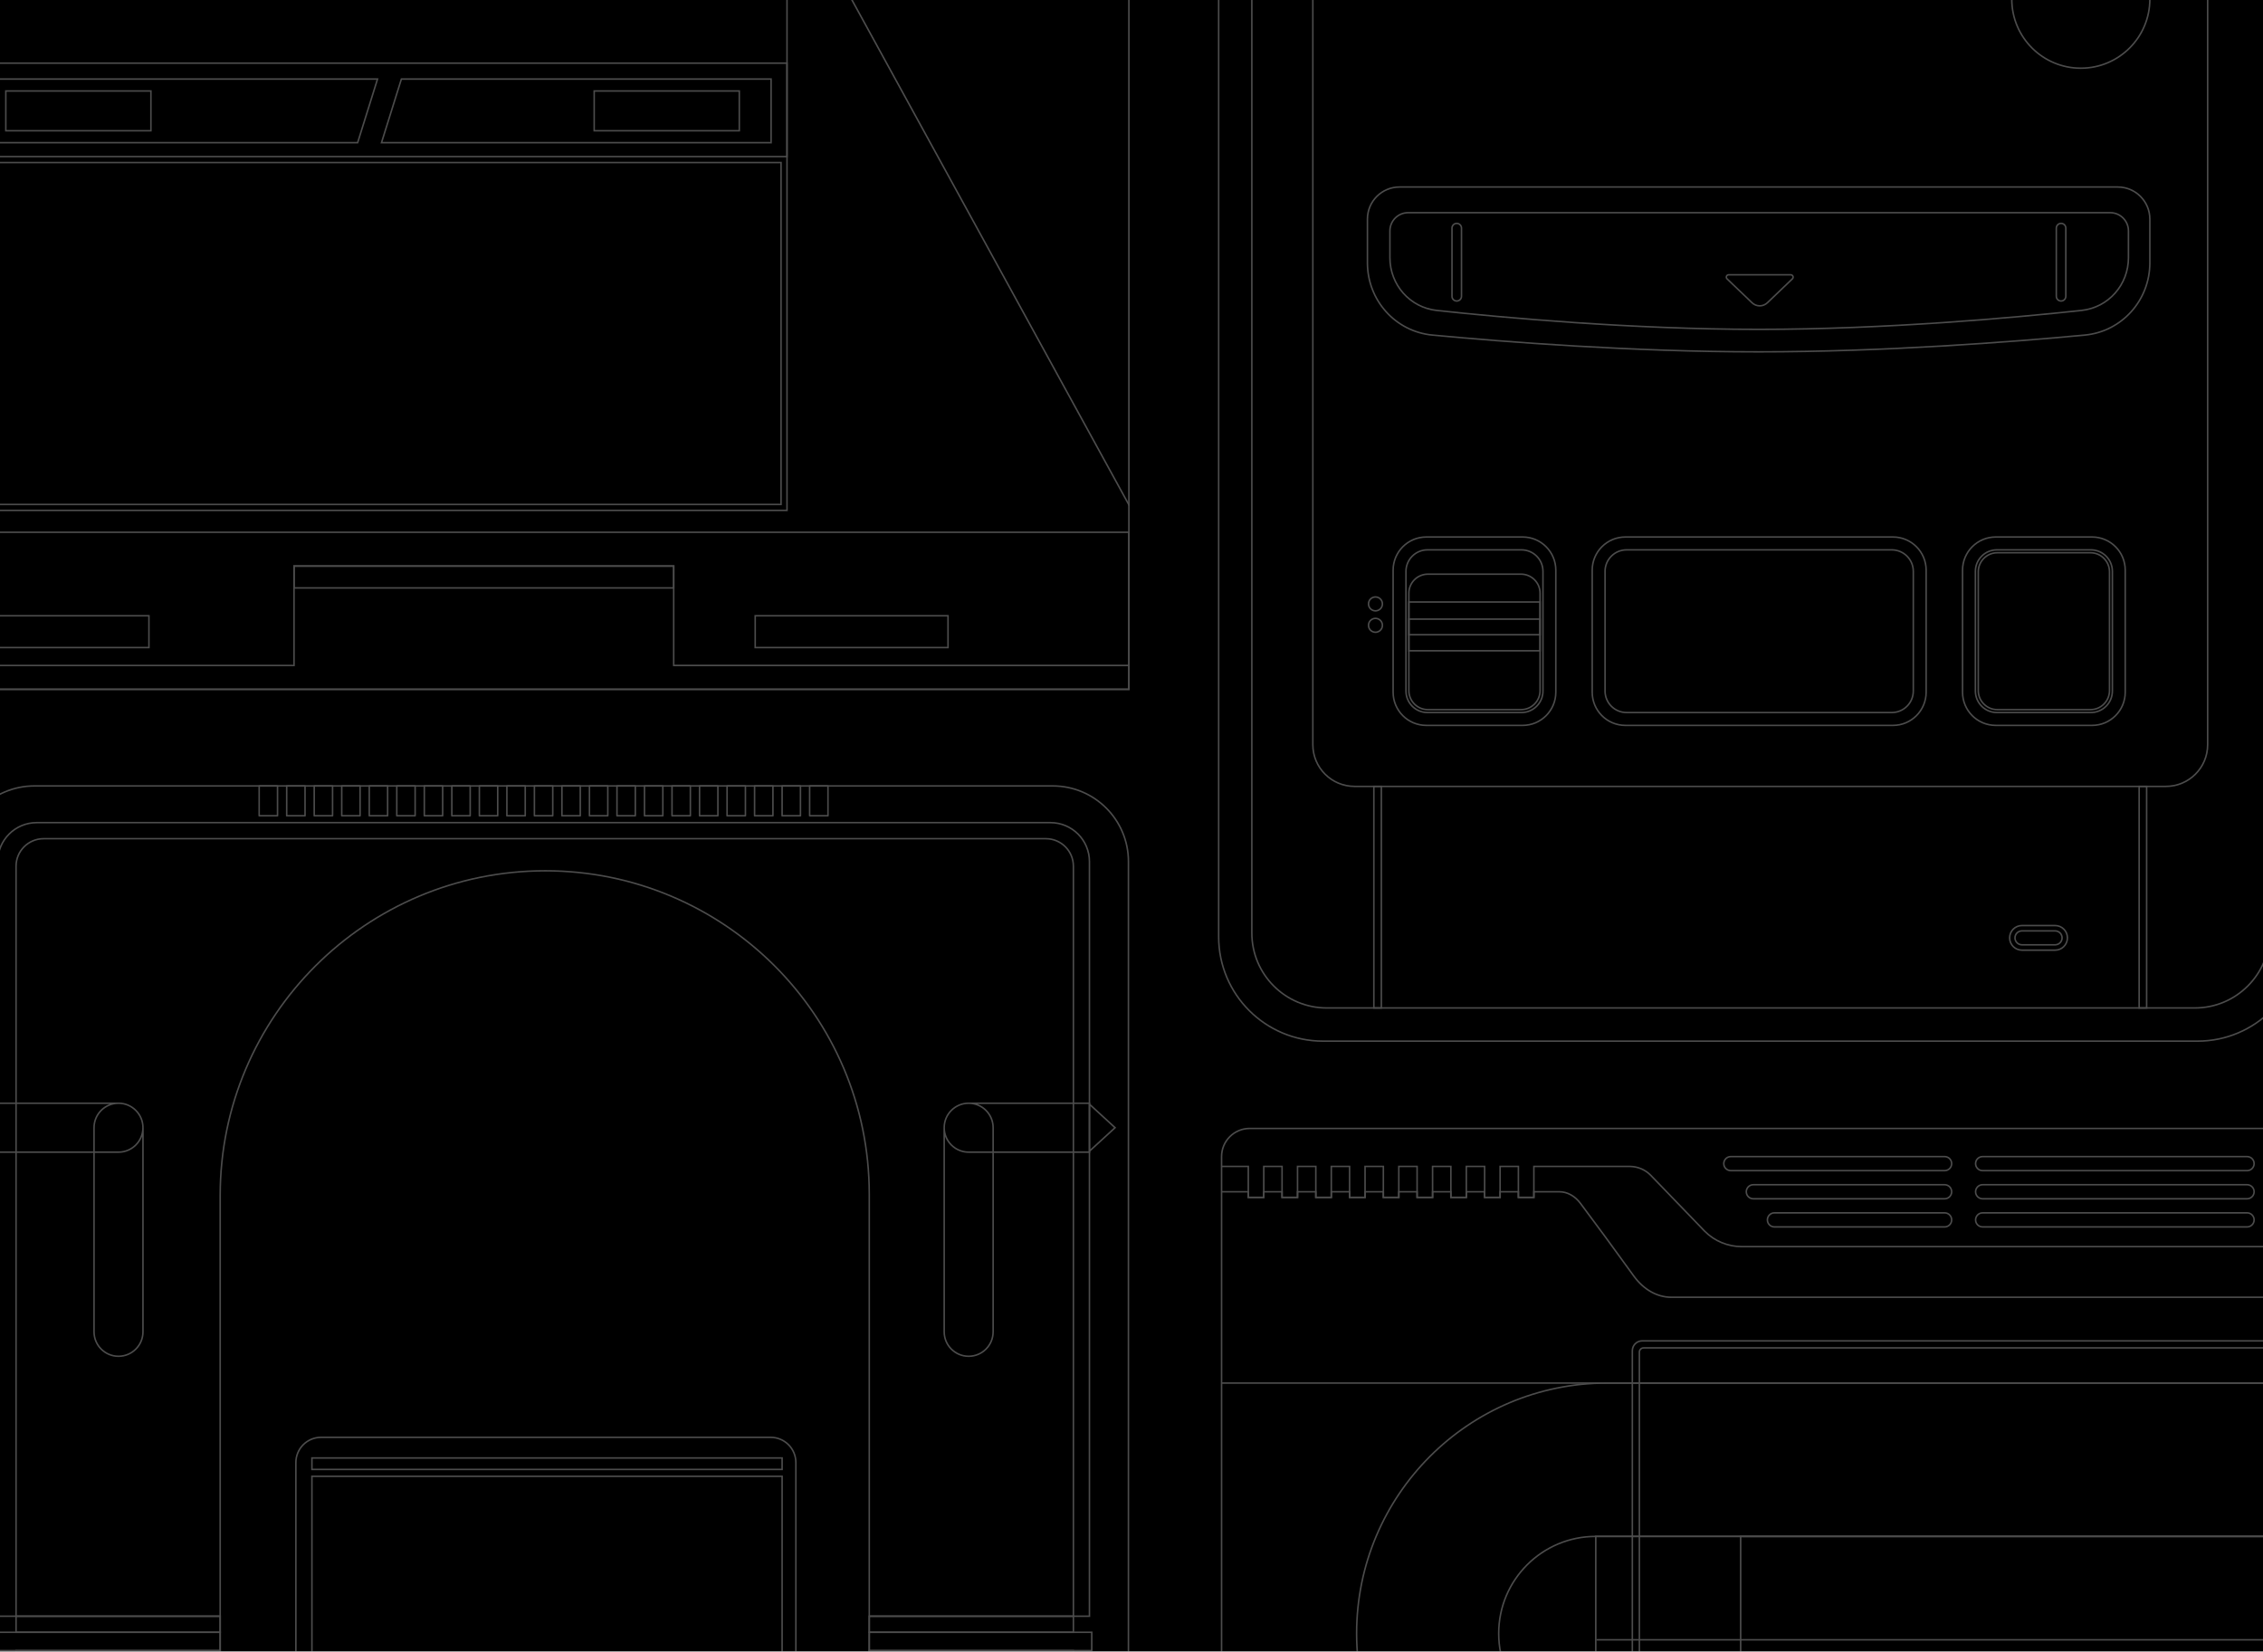
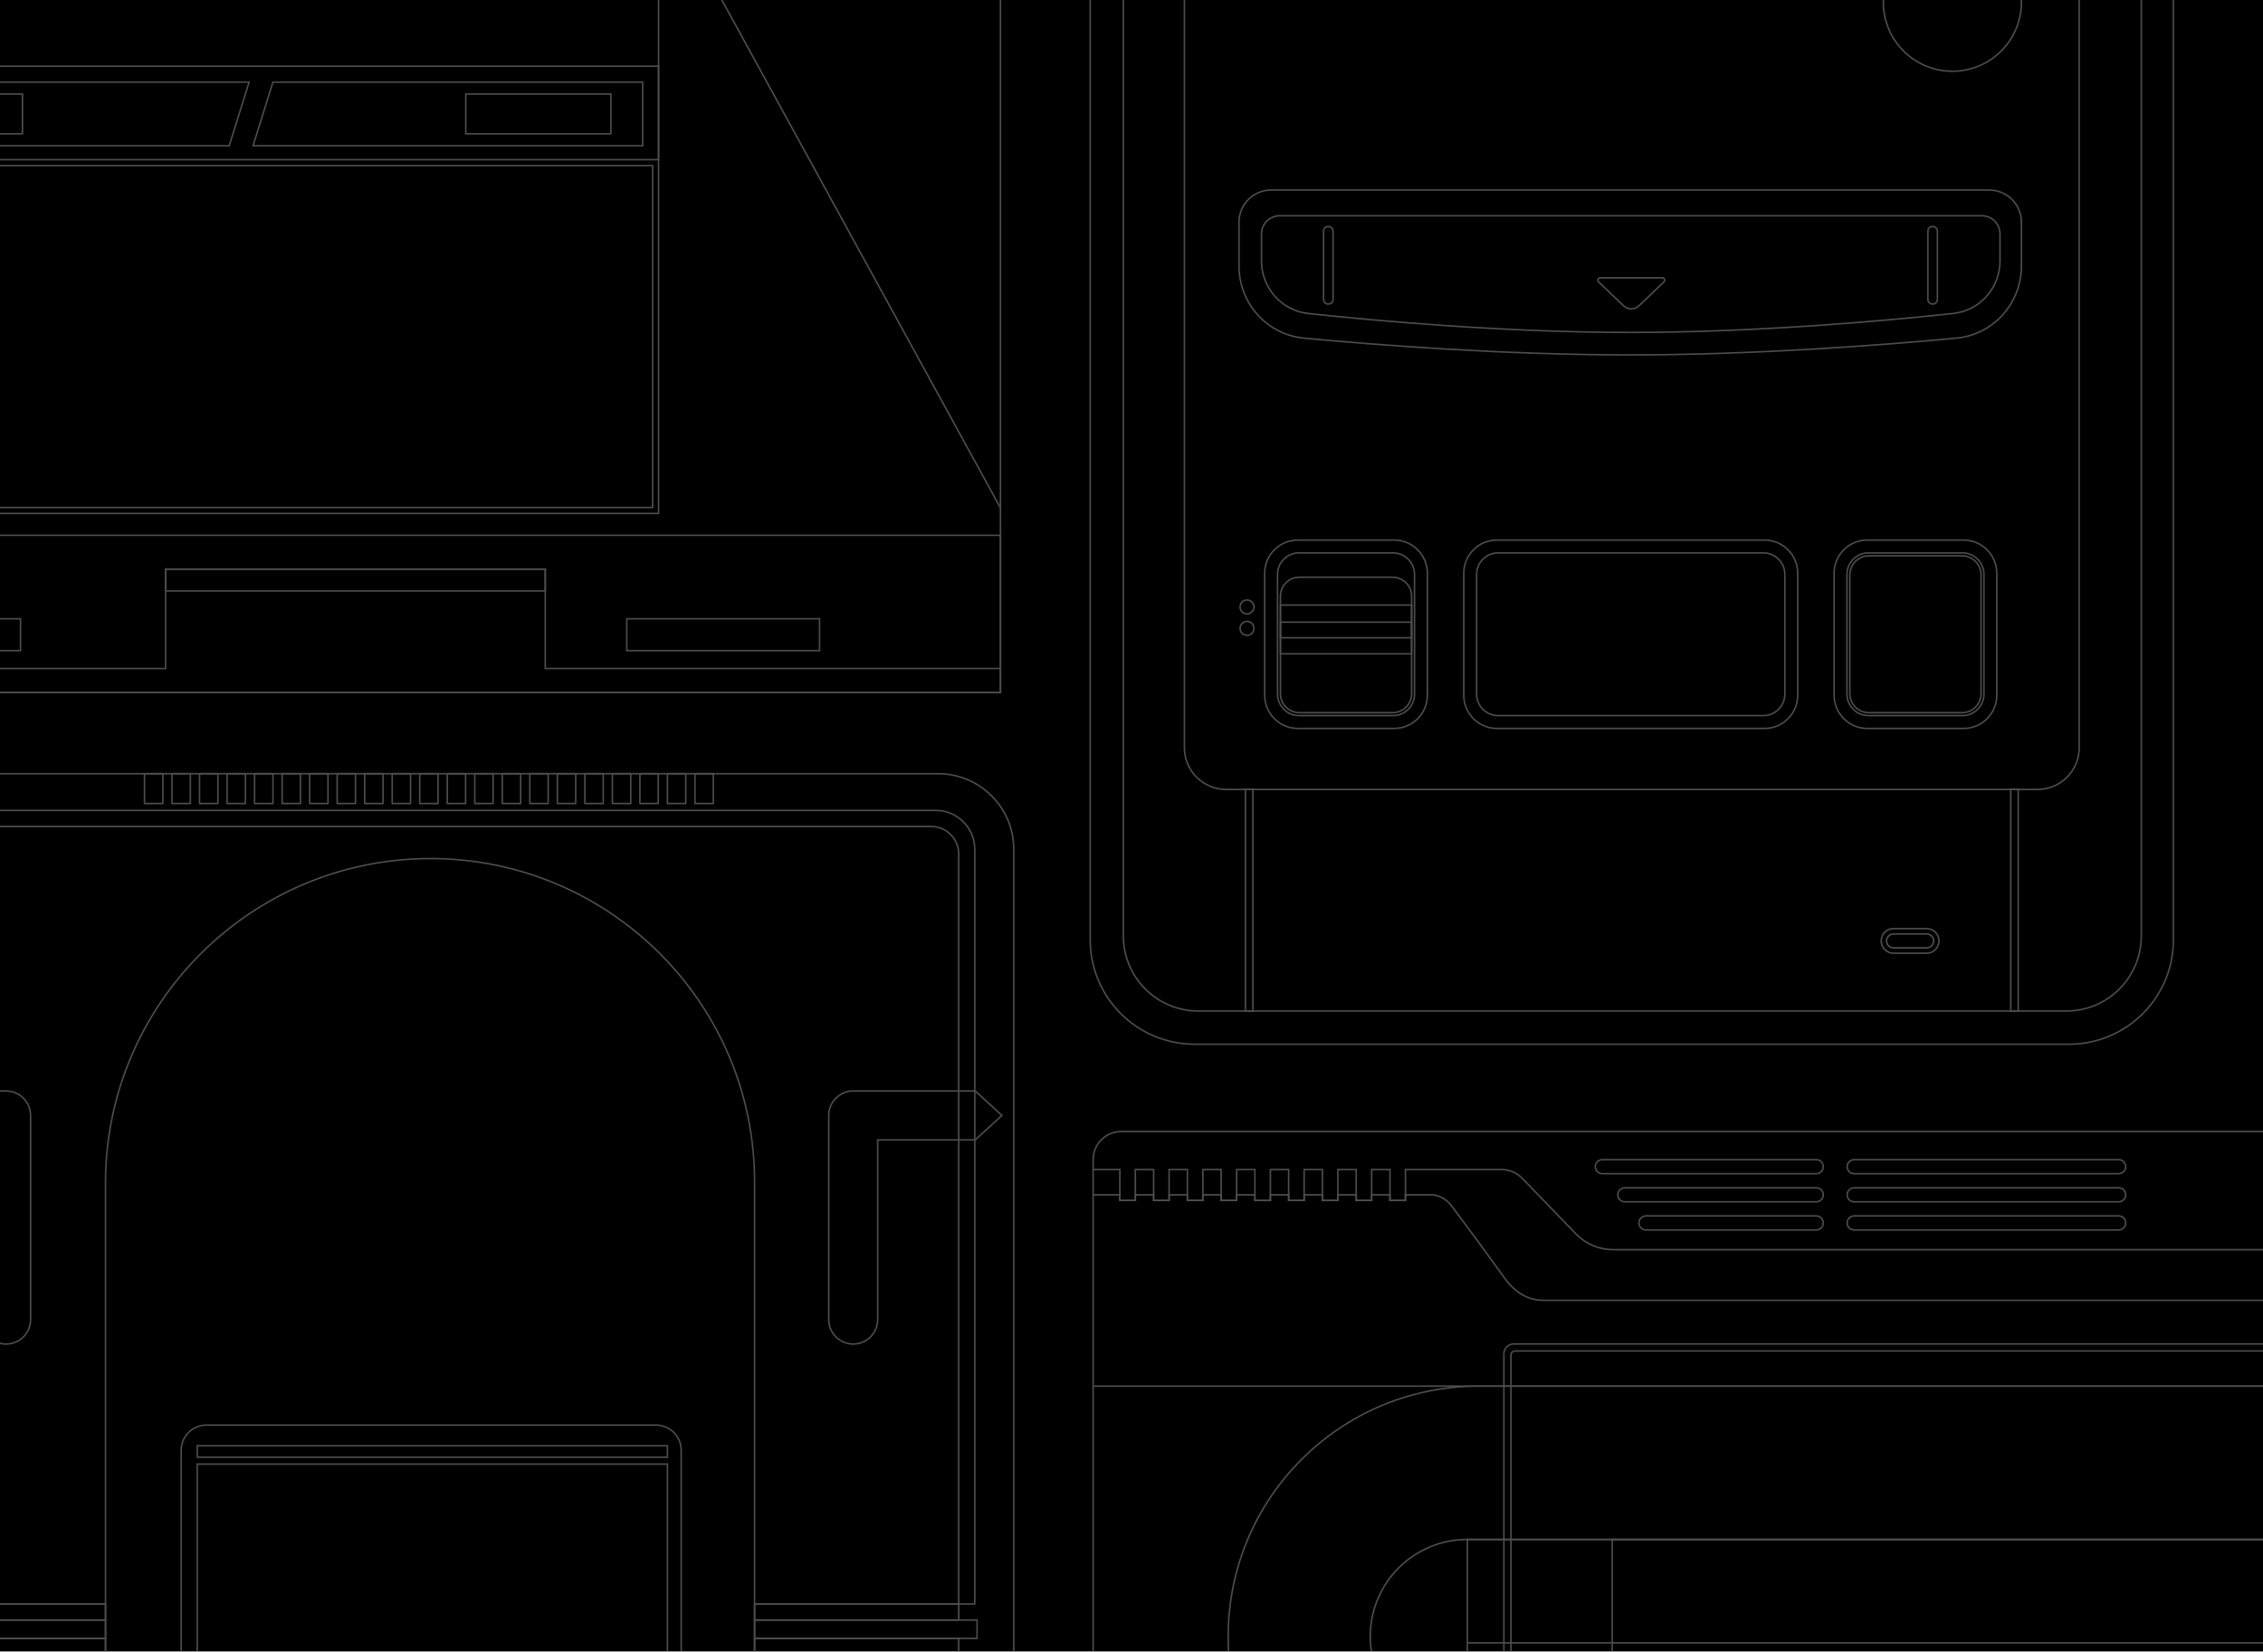
<svg xmlns="http://www.w3.org/2000/svg" width="1480" height="1080" viewBox="0 0 1480 1080" fill="none">
  <g clip-path="url(#clip0)">
    <rect width="1480" height="1080" fill="black" />
-     <g opacity="0.3">
-       <path fill-rule="evenodd" clip-rule="evenodd" d="M903.4 -166.8H914.6V-185H925.673V-166.8H936.173V-185H947.245V-166.8H957.745V-185H968.818V-166.8H980.018V-185H991.091V-166.8H1002.29V-185H1013.36V-166.8H1024.56V-185H1035.64V-166.8H1046.84V-185H1057.91V-166.8H1069.11V-185H1080.18V-166.8H1090.68V-185H1101.75V-166.8H1112.95V-185H1124.03V-166.8H1134.53V-185H1145.6V-166.8H1156.8V-185H1167.87V-166.8H1178.37V-185H1189.45V-166.8H1200.65V-185H1211.72V-166.8H1222.22V-185H1233.29V-166.8H1244.49V-185H1255.56V-166.8H1266.76V-185H1277.84V-166.8H1289.04V-185H1300.11V-166.8H1311.31V-185H1322.38V-166.8H1333.58V-185H1344.65V-166.8H1355.15V-185H1366.23V-166.8H1376.73V-185H1387.8V-166.8H1399V-185H1458.15C1484.25 -185 1505.4 -163.845 1505.4 -137.75V612.65C1505.4 650.343 1474.84 680.9 1437.15 680.9H865.25C827.557 680.9 797 650.343 797 612.65V-137.75C797 -163.845 818.155 -185 844.25 -185H903.4V-166.8Z" stroke="white" />
-       <path d="M818.7 -134.6C818.7 -150.064 831.236 -162.6 846.7 -162.6H1456.4C1471.86 -162.6 1484.4 -150.064 1484.4 -134.6V610.2C1484.4 637.262 1462.46 659.2 1435.4 659.2H867.7C840.638 659.2 818.7 637.262 818.7 610.2V-134.6Z" stroke="white" />
-       <rect x="858.6" y="-81.4" width="585.2" height="595.7" rx="27.3" stroke="white" />
-       <path fill-rule="evenodd" clip-rule="evenodd" d="M1360.85 44.6C1385.79 44.6 1406 24.386 1406 -0.55C1406 -25.486 1385.79 -45.7 1360.85 -45.7C1335.91 -45.7 1315.7 -25.486 1315.7 -0.55C1315.7 24.386 1335.91 44.6 1360.85 44.6Z" stroke="white" />
-       <path fill-rule="evenodd" clip-rule="evenodd" d="M909 151.014C909 144.434 914.334 139.1 920.914 139.1H1380.09C1386.67 139.1 1392 144.434 1392 151.014V168.548C1392 186.223 1378.93 201.118 1361.36 203.015C1317.78 207.722 1233.88 215.4 1150.29 215.4C1066.76 215.4 983.106 207.731 939.628 203.024C922.061 201.122 909 186.231 909 168.562V151.014Z" stroke="white" />
-       <path fill-rule="evenodd" clip-rule="evenodd" d="M894.3 143.3C894.3 131.702 903.702 122.3 915.3 122.3H1385C1396.6 122.3 1406 131.702 1406 143.3V171.867C1406 196.317 1387.77 216.851 1363.43 219.144C1315.2 223.688 1232.54 230.1 1150.09 230.1C1067.67 230.1 985.066 223.691 936.863 219.147C912.523 216.852 894.3 196.32 894.3 171.871V143.3Z" stroke="white" />
-       <path fill-rule="evenodd" clip-rule="evenodd" d="M1145.84 198.005C1148.64 200.687 1153.06 200.687 1155.86 198.005L1172.2 182.377C1173.21 181.409 1172.53 179.7 1171.13 179.7H1130.57C1129.17 179.7 1128.49 181.409 1129.5 182.377L1145.84 198.005Z" stroke="white" />
-       <rect x="949.6" y="146.1" width="6.216" height="50.764" rx="3.108" stroke="white" />
-       <rect x="1344.83" y="146.1" width="6.216" height="50.764" rx="3.108" stroke="white" />
-       <rect x="911.1" y="351.2" width="106.4" height="123.2" rx="21.7" stroke="white" />
-       <rect x="919.5" y="359.6" width="89.6" height="106.4" rx="14.074" stroke="white" />
-       <rect x="921.4" y="375.5" width="85.8" height="88.6" rx="12.451" stroke="white" />
-       <rect x="921.4" y="404.9" width="85.8" height="10.2" stroke="white" />
-       <rect x="921.4" y="393.7" width="85.8" height="31.9" stroke="white" />
-       <rect x="1041.3" y="351.2" width="218.4" height="123.2" rx="21.7" stroke="white" />
-       <rect x="1049.7" y="359.6" width="201.6" height="106.4" rx="14.074" stroke="white" />
-       <rect x="1283.5" y="351.2" width="106.4" height="123.2" rx="21.7" stroke="white" />
-       <rect x="1291.9" y="359.6" width="89.6" height="106.4" rx="14.074" stroke="white" />
-       <rect x="1293.8" y="361.5" width="85.8" height="102.6" rx="12.451" stroke="white" />
-       <path fill-rule="evenodd" clip-rule="evenodd" d="M899.55 413.5C902.063 413.5 904.1 411.463 904.1 408.95C904.1 406.437 902.063 404.4 899.55 404.4C897.037 404.4 895 406.437 895 408.95C895 411.463 897.037 413.5 899.55 413.5Z" stroke="white" />
-       <path fill-rule="evenodd" clip-rule="evenodd" d="M899.55 399.5C902.063 399.5 904.1 397.463 904.1 394.95C904.1 392.437 902.063 390.4 899.55 390.4C897.037 390.4 895 392.437 895 394.95C895 397.463 897.037 399.5 899.55 399.5Z" stroke="white" />
-       <rect x="898.5" y="514.3" width="4.9" height="144.9" stroke="white" />
-       <rect x="1399" y="514.3" width="4.9" height="144.9" stroke="white" />
-       <rect x="1317.8" y="608.8" width="30.8" height="9.1" rx="4.55" stroke="white" />
-       <rect x="1314.3" y="605.3" width="37.8" height="16.1" rx="8.05" stroke="white" />
-       <path d="M-27 563.5C-27 536.162 -4.838 514 22.5 514H688.5C715.838 514 738 536.162 738 563.5V1268.5H-27V563.5Z" stroke="white" />
-       <path d="M144 1057H-1.5V563.5C-1.5 549.417 9.917 538 24 538H687C701.083 538 712.5 549.417 712.5 563.5V1057H568.5" stroke="white" />
-       <path d="M144 781.75C144 664.528 239.403 569.5 356.626 569.5V569.5C473.434 569.5 568.5 664.192 568.5 781V1268.5H144V781.75Z" stroke="white" />
-       <rect x="529.5" y="533.5" width="19.5" height="12" transform="rotate(-90 529.5 533.5)" stroke="white" stroke-linecap="round" stroke-linejoin="round" />
-       <rect x="169.5" y="533.5" width="19.5" height="12" transform="rotate(-90 169.5 533.5)" stroke="white" stroke-linecap="round" stroke-linejoin="round" />
-       <rect x="187.5" y="533.5" width="19.5" height="12" transform="rotate(-90 187.5 533.5)" stroke="white" stroke-linecap="round" stroke-linejoin="round" />
-       <rect x="205.5" y="533.5" width="19.5" height="12" transform="rotate(-90 205.5 533.5)" stroke="white" stroke-linecap="round" stroke-linejoin="round" />
-       <rect x="223.5" y="533.5" width="19.5" height="12" transform="rotate(-90 223.5 533.5)" stroke="white" stroke-linecap="round" stroke-linejoin="round" />
-       <rect x="241.5" y="533.5" width="19.5" height="12" transform="rotate(-90 241.5 533.5)" stroke="white" stroke-linecap="round" stroke-linejoin="round" />
-       <rect x="259.5" y="533.5" width="19.5" height="12" transform="rotate(-90 259.5 533.5)" stroke="white" stroke-linecap="round" stroke-linejoin="round" />
-       <rect x="277.5" y="533.5" width="19.5" height="12" transform="rotate(-90 277.5 533.5)" stroke="white" stroke-linecap="round" stroke-linejoin="round" />
-       <rect x="295.5" y="533.5" width="19.5" height="12" transform="rotate(-90 295.5 533.5)" stroke="white" stroke-linecap="round" stroke-linejoin="round" />
-       <rect x="313.5" y="533.5" width="19.5" height="12" transform="rotate(-90 313.5 533.5)" stroke="white" stroke-linecap="round" stroke-linejoin="round" />
-       <rect x="331.5" y="533.5" width="19.5" height="12" transform="rotate(-90 331.5 533.5)" stroke="white" stroke-linecap="round" stroke-linejoin="round" />
-       <rect x="349.5" y="533.5" width="19.5" height="12" transform="rotate(-90 349.5 533.5)" stroke="white" stroke-linecap="round" stroke-linejoin="round" />
-       <rect x="367.5" y="533.5" width="19.5" height="12" transform="rotate(-90 367.5 533.5)" stroke="white" stroke-linecap="round" stroke-linejoin="round" />
-       <rect x="385.5" y="533.5" width="19.5" height="12" transform="rotate(-90 385.5 533.5)" stroke="white" stroke-linecap="round" stroke-linejoin="round" />
-       <rect x="403.5" y="533.5" width="19.5" height="12" transform="rotate(-90 403.5 533.5)" stroke="white" stroke-linecap="round" stroke-linejoin="round" />
-       <rect x="421.5" y="533.5" width="19.5" height="12" transform="rotate(-90 421.5 533.5)" stroke="white" stroke-linecap="round" stroke-linejoin="round" />
-       <rect x="439.5" y="533.5" width="19.5" height="12" transform="rotate(-90 439.5 533.5)" stroke="white" stroke-linecap="round" stroke-linejoin="round" />
-       <rect x="457.5" y="533.5" width="19.5" height="12" transform="rotate(-90 457.5 533.5)" stroke="white" stroke-linecap="round" stroke-linejoin="round" />
-       <rect x="475.5" y="533.5" width="19.5" height="12" transform="rotate(-90 475.5 533.5)" stroke="white" stroke-linecap="round" stroke-linejoin="round" />
-       <rect x="493.5" y="533.5" width="19.5" height="12" transform="rotate(-90 493.5 533.5)" stroke="white" stroke-linecap="round" stroke-linejoin="round" />
-       <rect x="511.5" y="533.5" width="19.5" height="12" transform="rotate(-90 511.5 533.5)" stroke="white" stroke-linecap="round" stroke-linejoin="round" />
-       <path d="M193.5 956.5C193.5 947.387 200.887 940 210 940H504C513.113 940 520.5 947.387 520.5 956.5V1268.5H193.5V956.5Z" stroke="white" />
-       <rect x="204" y="953.5" width="307.5" height="7.5" stroke="white" />
-       <rect x="204" y="965.5" width="307.5" height="187.5" stroke="white" />
-       <rect x="-1.5" y="1067.5" width="145.5" height="12" stroke="white" />
-       <rect x="10.5" y="1079.5" width="133.5" height="10.5" stroke="white" />
-       <rect x="10.5" y="1057" width="133.5" height="10.5" stroke="white" />
-       <rect x="568.5" y="1067.5" width="145.5" height="12" stroke="white" />
-       <rect x="568.5" y="1079.5" width="133.5" height="10.5" stroke="white" />
-       <rect x="568.5" y="1057" width="133.5" height="10.5" stroke="white" />
-       <path d="M10.5 1057V566.5C10.5 556.559 18.559 548.5 28.5 548.5H684C693.941 548.5 702 556.559 702 566.5V1057" stroke="white" />
-       <mask id="path-60-inside-1" fill="white">
-         <path fill-rule="evenodd" clip-rule="evenodd" d="M-18.26 738.178L-19 737.5L-18.26 736.822L-2 721.917V721H-1H77.5C86.613 721 94 728.387 94 737.5V871C94 880.113 86.613 887.5 77.5 887.5C68.387 887.5 61 880.113 61 871V754H-1H-2V753.083L-18.26 738.178ZM-2 751.727V723.273L-17.52 737.5L-2 751.727ZM-1 753H61V737.5C61 730.379 65.51 724.312 71.83 722H-1V722.357V752.643V753ZM62 737.5C62 728.94 68.94 722 77.5 722C86.06 722 93 728.94 93 737.5C93 746.06 86.06 753 77.5 753H62V737.5ZM77.5 754C84.621 754 90.688 749.49 93 743.17V871C93 879.56 86.06 886.5 77.5 886.5C68.94 886.5 62 879.56 62 871V754H77.5Z" />
-       </mask>
-       <path d="M-19 737.5L-19.676 736.763L-20.48 737.5L-19.676 738.237L-19 737.5ZM-18.26 738.178L-17.584 737.441L-17.584 737.441L-18.26 738.178ZM-18.26 736.822L-17.584 737.559L-17.584 737.559L-18.26 736.822ZM-2 721.917L-1.324 722.654L-1 722.357V721.917H-2ZM-2 721V720H-3V721H-2ZM61 754H62V753H61V754ZM-2 754H-3V755H-2V754ZM-2 753.083H-1V752.643L-1.324 752.346L-2 753.083ZM-2 751.727L-2.676 752.464L-1 754V751.727H-2ZM-2 723.273H-1V721L-2.676 722.536L-2 723.273ZM-17.52 737.5L-18.196 736.763L-19 737.5L-18.196 738.237L-17.52 737.5ZM-1 753H-2V754H-1V753ZM61 753V754H62V753H61ZM71.83 722L72.174 722.939L71.83 721V722ZM-1 722V721H-2V722H-1ZM62 753H61V754H62V753ZM93 743.17H94L92.061 742.826L93 743.17ZM62 754V753H61V754H62ZM-19.676 738.237L-18.936 738.915L-17.584 737.441L-18.324 736.763L-19.676 738.237ZM-18.936 736.085L-19.676 736.763L-18.324 738.237L-17.584 737.559L-18.936 736.085ZM-2.676 721.18L-18.936 736.085L-17.584 737.559L-1.324 722.654L-2.676 721.18ZM-1 721.917V721H-3V721.917H-1ZM-2 722H-1V720H-2V722ZM-1 722H77.5V720H-1V722ZM77.5 722C86.06 722 93 728.94 93 737.5H95C95 727.835 87.165 720 77.5 720V722ZM93 737.5V871H95V737.5H93ZM93 871C93 879.56 86.06 886.5 77.5 886.5V888.5C87.165 888.5 95 880.665 95 871H93ZM77.5 886.5C68.94 886.5 62 879.56 62 871H60C60 880.665 67.835 888.5 77.5 888.5V886.5ZM62 871V754H60V871H62ZM61 753H-1V755H61V753ZM-1 753H-2V755H-1V753ZM-1 754V753.083H-3V754H-1ZM-18.936 738.915L-2.676 753.82L-1.324 752.346L-17.584 737.441L-18.936 738.915ZM-1 751.727V723.273H-3V751.727H-1ZM-2.676 722.536L-18.196 736.763L-16.844 738.237L-1.324 724.01L-2.676 722.536ZM-18.196 738.237L-2.676 752.464L-1.324 750.99L-16.844 736.763L-18.196 738.237ZM-1 754H61V752H-1V754ZM62 753V737.5H60V753H62ZM62 737.5C62 730.813 66.236 725.112 72.174 722.939L71.486 721.061C64.785 723.513 60 729.946 60 737.5H62ZM71.83 721H-1V723H71.83V721ZM-2 722V722.357H0V722H-2ZM-2 722.357V752.643H0V722.357H-2ZM-2 752.643V753H0V752.643H-2ZM77.5 721C68.387 721 61 728.387 61 737.5H63C63 729.492 69.492 723 77.5 723V721ZM94 737.5C94 728.387 86.613 721 77.5 721V723C85.508 723 92 729.492 92 737.5H94ZM77.5 754C86.613 754 94 746.613 94 737.5H92C92 745.508 85.508 752 77.5 752V754ZM62 754H77.5V752H62V754ZM61 737.5V753H63V737.5H61ZM92.061 742.826C89.888 748.764 84.187 753 77.5 753V755C85.054 755 91.487 750.215 93.939 743.514L92.061 742.826ZM94 871V743.17H92V871H94ZM77.5 887.5C86.613 887.5 94 880.113 94 871H92C92 879.008 85.508 885.5 77.5 885.5V887.5ZM61 871C61 880.113 68.387 887.5 77.5 887.5V885.5C69.492 885.5 63 879.008 63 871H61ZM61 754V871H63V754H61ZM77.5 753H62V755H77.5V753Z" fill="white" mask="url(#path-60-inside-1)" />
-       <mask id="path-62-inside-2" fill="white">
-         <path fill-rule="evenodd" clip-rule="evenodd" d="M729.26 738.178L730 737.5L729.26 736.822L713 721.917V721H712H633.5C624.387 721 617 728.387 617 737.5V871C617 880.113 624.387 887.5 633.5 887.5C642.613 887.5 650 880.113 650 871V754H712H713V753.083L729.26 738.178ZM713 751.727V723.273L728.52 737.5L713 751.727ZM712 753H650V737.5C650 730.379 645.49 724.312 639.17 722H712V722.357V752.643V753ZM649 737.5C649 728.94 642.06 722 633.5 722C624.94 722 618 728.94 618 737.5C618 746.06 624.94 753 633.5 753H649V737.5ZM633.5 754C626.379 754 620.312 749.49 618 743.17V871C618 879.56 624.94 886.5 633.5 886.5C642.06 886.5 649 879.56 649 871V754H633.5Z" />
-       </mask>
-       <path d="M730 737.5L730.676 736.763L731.48 737.5L730.676 738.237L730 737.5ZM729.26 738.178L728.584 737.441L728.584 737.441L729.26 738.178ZM729.26 736.822L728.584 737.559L728.584 737.559L729.26 736.822ZM713 721.917L712.324 722.654L712 722.357V721.917H713ZM713 721V720H714V721H713ZM650 754H649V753H650V754ZM713 754H714V755H713V754ZM713 753.083H712V752.643L712.324 752.346L713 753.083ZM713 751.727L713.676 752.464L712 754V751.727H713ZM713 723.273H712V721L713.676 722.536L713 723.273ZM728.52 737.5L729.196 736.763L730 737.5L729.196 738.237L728.52 737.5ZM712 753H713V754H712V753ZM650 753V754H649V753H650ZM639.17 722L638.826 722.939L639.17 721V722ZM712 722V721H713V722H712ZM649 753H650V754H649V753ZM618 743.17H617L618.939 742.826L618 743.17ZM649 754V753H650V754H649ZM730.676 738.237L729.936 738.915L728.584 737.441L729.324 736.763L730.676 738.237ZM729.936 736.085L730.676 736.763L729.324 738.237L728.584 737.559L729.936 736.085ZM713.676 721.18L729.936 736.085L728.584 737.559L712.324 722.654L713.676 721.18ZM712 721.917V721H714V721.917H712ZM713 722H712V720H713V722ZM712 722H633.5V720H712V722ZM633.5 722C624.94 722 618 728.94 618 737.5H616C616 727.835 623.835 720 633.5 720V722ZM618 737.5V871H616V737.5H618ZM618 871C618 879.56 624.94 886.5 633.5 886.5V888.5C623.835 888.5 616 880.665 616 871H618ZM633.5 886.5C642.06 886.5 649 879.56 649 871H651C651 880.665 643.165 888.5 633.5 888.5V886.5ZM649 871V754H651V871H649ZM650 753H712V755H650V753ZM712 753H713V755H712V753ZM712 754V753.083H714V754H712ZM729.936 738.915L713.676 753.82L712.324 752.346L728.584 737.441L729.936 738.915ZM712 751.727V723.273H714V751.727H712ZM713.676 722.536L729.196 736.763L727.844 738.237L712.324 724.01L713.676 722.536ZM729.196 738.237L713.676 752.464L712.324 750.99L727.844 736.763L729.196 738.237ZM712 754H650V752H712V754ZM649 753V737.5H651V753H649ZM649 737.5C649 730.813 644.764 725.112 638.826 722.939L639.514 721.061C646.215 723.513 651 729.946 651 737.5H649ZM639.17 721H712V723H639.17V721ZM713 722V722.357H711V722H713ZM713 722.357V752.643H711V722.357H713ZM713 752.643V753H711V752.643H713ZM633.5 721C642.613 721 650 728.387 650 737.5H648C648 729.492 641.508 723 633.5 723V721ZM617 737.5C617 728.387 624.387 721 633.5 721V723C625.492 723 619 729.492 619 737.5H617ZM633.5 754C624.387 754 617 746.613 617 737.5H619C619 745.508 625.492 752 633.5 752V754ZM649 754H633.5V752H649V754ZM650 737.5V753H648V737.5H650ZM618.939 742.826C621.112 748.764 626.813 753 633.5 753V755C625.946 755 619.513 750.215 617.061 743.514L618.939 742.826ZM617 871V743.17H619V871H617ZM633.5 887.5C624.387 887.5 617 880.113 617 871H619C619 879.008 625.492 885.5 633.5 885.5V887.5ZM650 871C650 880.113 642.613 887.5 633.5 887.5V885.5C641.508 885.5 648 879.008 648 871H650ZM650 754V871H648V754H650ZM633.5 753H649V755H633.5V753Z" fill="white" mask="url(#path-62-inside-2)" />
-       <rect x="798.906" y="738" width="1181.28" height="862.96" rx="18.4" stroke="white" />
-       <rect x="887.226" y="904.52" width="1005.56" height="327.52" rx="163.76" stroke="white" />
-       <rect x="980.146" y="1004.8" width="820.64" height="126.96" rx="63.48" stroke="white" />
-       <rect x="1043.63" y="1004.8" width="693.68" height="126.96" stroke="white" />
-       <rect x="1138.39" y="1004.8" width="505.08" height="126.96" stroke="white" />
-       <path d="M1044.09 1072.42H1737.77" stroke="white" />
-       <path d="M1980.19 762.84H1963.63V783.08H1953.51V762.84H1941.55V783.08H1931.43V762.84H1919.47V783.08H1909.35V762.84H1897.39V783.08H1887.27V762.84H1875.31V783.08H1865.19V762.84H1853.23V783.08H1843.11V762.84H1831.15V783.08H1821.03V762.84H1809.07V783.08H1798.95V762.84H1786.99V783.08H1776.87V762.84H1713.31L1712.91 762.845C1707.95 762.948 1703.22 764.955 1699.7 768.45L1699.41 768.745L1664.55 804.877C1658.24 811.406 1649.6 815.145 1640.54 815.277L1640.05 815.28H1139.04C1129.97 815.28 1121.28 811.658 1114.89 805.23L1114.55 804.877L1079.68 768.745C1076.14 765.068 1071.28 762.95 1066.18 762.844L1065.78 762.84H1003.15V783.08H993.026V762.84H981.066V783.08H970.946V762.84H958.986V783.08H948.866V762.84H936.906V783.08H926.786V762.84H914.826V783.08H904.706V762.84H892.746V783.08H882.626V762.84H870.666V783.08H860.546V762.84H848.586V783.08H838.466V762.84H826.506V783.08H816.386V762.84H798.906" stroke="white" />
-       <path d="M1980.19 779.4H1963.63V783.08H1953.51V779.4H1941.55V783.08H1931.43V779.4H1919.47V783.08H1909.35V779.4H1897.39V783.08H1887.27V779.4H1875.31V783.08H1865.19V779.4H1853.23V783.08H1843.11V779.4H1831.15V783.08H1821.03V779.4H1809.07V783.08H1798.95V779.4H1786.99V783.08H1776.87V779.4H1760.23L1759.88 779.405C1754.77 779.525 1749.89 782.283 1746.33 787.084L1730.2 808.84L1711.47 834.596C1705.15 843.28 1696.48 848.244 1687.4 848.396L1686.97 848.4H1093.04C1083.81 848.4 1074.96 843.417 1068.55 834.596L1049.82 808.84L1033.68 787.084C1030.04 782.174 1025.02 779.4 1019.78 779.4H1003.15V783.08H993.026V779.4H981.066V783.08H970.946V779.4H958.986V783.08H948.866V779.4H936.906V783.08H926.786V779.4H914.826V783.08H904.706V779.4H892.746V783.08H882.626V779.4H870.666V783.08H860.546V779.4H848.586V783.08H838.466V779.4H826.506V783.08H816.386V779.4H798.906" stroke="white" />
-       <rect x="1127.35" y="756.4" width="149.04" height="9.2" rx="4.6" stroke="white" />
-       <rect x="1292.03" y="756.4" width="182.16" height="9.2" rx="4.6" stroke="white" />
-       <rect x="1292.03" y="774.8" width="182.16" height="9.2" rx="4.6" stroke="white" />
-       <rect x="1292.03" y="793.2" width="182.16" height="9.2" rx="4.6" stroke="white" />
-       <rect x="1142.07" y="774.8" width="134.32" height="9.2" rx="4.6" stroke="white" />
-       <rect x="1155.87" y="793.2" width="120.52" height="9.2" rx="4.6" stroke="white" />
-       <path d="M798.906 904.52H1980.19" stroke="white" />
-       <path d="M1067.55 883.36C1067.55 879.803 1070.43 876.92 1073.99 876.92H1703.27C1706.82 876.92 1709.71 879.803 1709.71 883.36V1600.96H1067.55V883.36Z" stroke="white" />
-       <path d="M1072.15 884.28C1072.15 882.756 1073.38 881.52 1074.91 881.52H1702.35C1703.87 881.52 1705.11 882.756 1705.11 884.28V1600.96H1072.15V884.28Z" stroke="white" />
-       <rect x="-810" y="-272" width="1548.3" height="722.8" stroke="white" />
-       <path d="M556.3 -1.6L738.3 330.172" stroke="white" stroke-linecap="square" />
-       <rect x="-28.7" y="-175.8" width="543.4" height="509.6" stroke="white" />
-       <rect x="-28.7" y="41.3" width="543.4" height="61.1" stroke="white" />
-       <rect x="3.8" y="59.5" width="94.9" height="26" stroke="white" />
-       <rect x="388.6" y="59.5" width="94.9" height="26" stroke="white" />
-       <path fill-rule="evenodd" clip-rule="evenodd" d="M-18.3 51.7H246.9L233.9 93.3H-18.3V51.7Z" stroke="white" />
-       <path fill-rule="evenodd" clip-rule="evenodd" d="M262.5 51.7H504.3V93.3H249.5L262.5 51.7Z" stroke="white" />
-       <rect x="-24.8" y="106.3" width="535.6" height="223.6" stroke="white" />
-       <rect x="-810" y="348.1" width="1548.3" height="102.7" stroke="white" />
-       <rect x="-28.7" y="402.7" width="126.1" height="20.8" stroke="white" />
-       <rect x="493.9" y="402.7" width="126.1" height="20.8" stroke="white" />
-       <path d="M-810 435.2L192.3 435.225V370.2H440.6V435.2H738.3" stroke="white" />
-       <rect x="192.3" y="370.2" width="248.3" height="14.3" stroke="white" />
-     </g>
+     <path fill-rule="evenodd" clip-rule="evenodd" d="M819.4 -164.8H830.6V-183H841.673V-164.8H852.173V-183H863.245V-164.8H873.745V-183H884.818V-164.8H896.018V-183H907.091V-164.8H918.29V-183H929.36V-164.8H940.56V-183H951.64V-164.8H962.84V-183H973.91V-164.8H985.11V-183H996.18V-164.8H1006.68V-183H1017.75V-164.8H1028.95V-183H1040.03V-164.8H1050.53V-183H1061.6V-164.8H1072.8V-183H1083.87V-164.8H1094.37V-183H1105.45V-164.8H1116.65V-183H1127.72V-164.8H1138.22V-183H1149.29V-164.8H1160.49V-183H1171.56V-164.8H1182.76V-183H1193.84V-164.8H1205.04V-183H1216.11V-164.8H1227.31V-183H1238.38V-164.8H1249.58V-183H1260.65V-164.8H1271.15V-183H1282.23V-164.8H1292.73V-183H1303.8V-164.8H1315V-183H1374.15C1400.25 -183 1421.4 -161.845 1421.4 -135.75V614.65C1421.4 652.343 1390.84 682.9 1353.15 682.9H781.25C743.557 682.9 713 652.343 713 614.65V-135.75C713 -161.845 734.155 -183 760.25 -183H819.4V-164.8Z" stroke="#4D4D4D" />
+     <path d="M734.7 -132.6C734.7 -148.064 747.236 -160.6 762.7 -160.6H1372.4C1387.86 -160.6 1400.4 -148.064 1400.4 -132.6V612.2C1400.4 639.262 1378.46 661.2 1351.4 661.2H783.7C756.638 661.2 734.7 639.262 734.7 612.2V-132.6Z" stroke="#4D4D4D" />
+     <path d="M1332.5 -79.4H801.9C786.823 -79.4 774.6 -67.177 774.6 -52.1V489C774.6 504.078 786.823 516.3 801.9 516.3H1332.5C1347.58 516.3 1359.8 504.078 1359.8 489V-52.1C1359.8 -67.177 1347.58 -79.4 1332.5 -79.4Z" stroke="#4D4D4D" />
+     <path fill-rule="evenodd" clip-rule="evenodd" d="M1276.85 46.6C1301.79 46.6 1322 26.386 1322 1.45C1322 -23.486 1301.79 -43.7 1276.85 -43.7C1251.91 -43.7 1231.7 -23.486 1231.7 1.45C1231.7 26.386 1251.91 46.6 1276.85 46.6Z" stroke="#4D4D4D" />
+     <path fill-rule="evenodd" clip-rule="evenodd" d="M825 153.014C825 146.434 830.334 141.1 836.914 141.1H1296.09C1302.67 141.1 1308 146.434 1308 153.014V170.548C1308 188.223 1294.93 203.118 1277.36 205.015C1233.78 209.722 1149.88 217.4 1066.29 217.4C982.76 217.4 899.106 209.731 855.628 205.024C838.061 203.122 825 188.231 825 170.562V153.014Z" stroke="#4D4D4D" />
+     <path fill-rule="evenodd" clip-rule="evenodd" d="M810.3 145.3C810.3 133.702 819.702 124.3 831.3 124.3H1301C1312.6 124.3 1322 133.702 1322 145.3V173.867C1322 198.317 1303.77 218.851 1279.43 221.144C1231.2 225.688 1148.54 232.1 1066.09 232.1C983.67 232.1 901.066 225.691 852.863 221.147C828.523 218.852 810.3 198.32 810.3 173.871V145.3Z" stroke="#4D4D4D" />
+     <path fill-rule="evenodd" clip-rule="evenodd" d="M1061.84 200.005C1064.64 202.687 1069.06 202.687 1071.86 200.005L1088.2 184.377C1089.21 183.409 1088.53 181.7 1087.13 181.7H1046.57C1045.17 181.7 1044.49 183.409 1045.5 184.377L1061.84 200.005Z" stroke="#4D4D4D" />
+     <path d="M871.816 151.208C871.816 149.492 870.425 148.1 868.708 148.1C866.992 148.1 865.6 149.492 865.6 151.208V195.756C865.6 197.473 866.992 198.864 868.708 198.864C870.425 198.864 871.816 197.473 871.816 195.756V151.208Z" stroke="#4D4D4D" />
+     <path d="M1267.05 151.208C1267.05 149.492 1265.65 148.1 1263.94 148.1C1262.22 148.1 1260.83 149.492 1260.83 151.208V195.756C1260.83 197.473 1262.22 198.864 1263.94 198.864C1265.65 198.864 1267.05 197.473 1267.05 195.756V151.208Z" stroke="#4D4D4D" />
+     <path d="M911.8 353.2H848.8C836.816 353.2 827.1 362.916 827.1 374.9V454.7C827.1 466.685 836.816 476.4 848.8 476.4H911.8C923.785 476.4 933.5 466.685 933.5 454.7V374.9C933.5 362.916 923.785 353.2 911.8 353.2Z" stroke="#4D4D4D" />
+     <path d="M911.026 361.6H849.574C841.801 361.6 835.5 367.901 835.5 375.674V453.926C835.5 461.699 841.801 468 849.574 468H911.026C918.799 468 925.1 461.699 925.1 453.926V375.674C925.1 367.901 918.799 361.6 911.026 361.6Z" stroke="#4D4D4D" />
+     <path d="M910.748 377.5H849.851C842.975 377.5 837.4 383.075 837.4 389.952V453.648C837.4 460.525 842.975 466.1 849.851 466.1H910.748C917.625 466.1 923.2 460.525 923.2 453.648V389.952C923.2 383.075 917.625 377.5 910.748 377.5Z" stroke="#4D4D4D" />
+     <path d="M923.2 406.9H837.4V417.1H923.2V406.9Z" stroke="#4D4D4D" />
+     <path d="M923.2 395.7H837.4V427.6H923.2V395.7Z" stroke="#4D4D4D" />
+     <path d="M1154 353.2H979C967.015 353.2 957.3 362.916 957.3 374.9V454.7C957.3 466.685 967.015 476.4 979 476.4H1154C1165.98 476.4 1175.7 466.685 1175.7 454.7V374.9C1175.7 362.916 1165.98 353.2 1154 353.2Z" stroke="#4D4D4D" />
+     <path d="M1153.23 361.6H979.774C972.001 361.6 965.7 367.901 965.7 375.674V453.926C965.7 461.699 972.001 468 979.774 468H1153.23C1161 468 1167.3 461.699 1167.3 453.926V375.674C1167.3 367.901 1161 361.6 1153.23 361.6Z" stroke="#4D4D4D" />
+     <path d="M1284.2 353.2H1221.2C1209.22 353.2 1199.5 362.916 1199.5 374.9V454.7C1199.5 466.685 1209.22 476.4 1221.2 476.4H1284.2C1296.18 476.4 1305.9 466.685 1305.9 454.7V374.9C1305.9 362.916 1296.18 353.2 1284.2 353.2Z" stroke="#4D4D4D" />
+     <path d="M1283.43 361.6H1221.97C1214.2 361.6 1207.9 367.901 1207.9 375.674V453.926C1207.9 461.699 1214.2 468 1221.97 468H1283.43C1291.2 468 1297.5 461.699 1297.5 453.926V375.674C1297.5 367.901 1291.2 361.6 1283.43 361.6Z" stroke="#4D4D4D" />
+     <path d="M1283.15 363.5H1222.25C1215.37 363.5 1209.8 369.075 1209.8 375.952V453.648C1209.8 460.525 1215.37 466.1 1222.25 466.1H1283.15C1290.03 466.1 1295.6 460.525 1295.6 453.648V375.952C1295.6 369.075 1290.03 363.5 1283.15 363.5Z" stroke="#4D4D4D" />
+     <path fill-rule="evenodd" clip-rule="evenodd" d="M815.55 415.5C818.063 415.5 820.1 413.463 820.1 410.95C820.1 408.437 818.063 406.4 815.55 406.4C813.037 406.4 811 408.437 811 410.95C811 413.463 813.037 415.5 815.55 415.5Z" stroke="#4D4D4D" />
+     <path fill-rule="evenodd" clip-rule="evenodd" d="M815.55 401.5C818.063 401.5 820.1 399.463 820.1 396.95C820.1 394.437 818.063 392.4 815.55 392.4C813.037 392.4 811 394.437 811 396.95C811 399.463 813.037 401.5 815.55 401.5Z" stroke="#4D4D4D" />
+     <path d="M819.4 516.3H814.5V661.2H819.4V516.3Z" stroke="#4D4D4D" />
+     <path d="M1319.9 516.3H1315V661.2H1319.9V516.3Z" stroke="#4D4D4D" />
+     <path d="M1260.05 610.8H1238.35C1235.84 610.8 1233.8 612.837 1233.8 615.35C1233.8 617.863 1235.84 619.9 1238.35 619.9H1260.05C1262.56 619.9 1264.6 617.863 1264.6 615.35C1264.6 612.837 1262.56 610.8 1260.05 610.8Z" stroke="#4D4D4D" />
+     <path d="M1260.05 607.3H1238.35C1233.9 607.3 1230.3 610.904 1230.3 615.35C1230.3 619.796 1233.9 623.4 1238.35 623.4H1260.05C1264.5 623.4 1268.1 619.796 1268.1 615.35C1268.1 610.904 1264.5 607.3 1260.05 607.3Z" stroke="#4D4D4D" />
+     <path d="M1877.79 740H733.306C723.144 740 714.906 748.238 714.906 758.4V1584.56C714.906 1594.72 723.144 1602.96 733.306 1602.96H1877.79C1887.95 1602.96 1896.19 1594.72 1896.19 1584.56V758.4C1896.19 748.238 1887.95 740 1877.79 740Z" stroke="#4D4D4D" />
+     <path d="M1645.03 906.52H966.986C876.544 906.52 803.226 979.838 803.226 1070.28C803.226 1160.72 876.544 1234.04 966.986 1234.04H1645.03C1735.47 1234.04 1808.79 1160.72 1808.79 1070.28C1808.79 979.838 1735.47 906.52 1645.03 906.52Z" stroke="#4D4D4D" />
+     <path d="M1653.31 1006.8H959.626C924.567 1006.8 896.146 1035.22 896.146 1070.28C896.146 1105.34 924.567 1133.76 959.626 1133.76H1653.31C1688.37 1133.76 1716.79 1105.34 1716.79 1070.28C1716.79 1035.22 1688.37 1006.8 1653.31 1006.8Z" stroke="#4D4D4D" />
+     <path d="M1653.31 1006.8H959.63V1133.76H1653.31V1006.8Z" stroke="#4D4D4D" />
+     <path d="M1559.47 1006.8H1054.39V1133.76H1559.47V1006.8Z" stroke="#4D4D4D" />
+     <path d="M960.09 1074.42H1653.77" stroke="#4D4D4D" />
+     <path d="M1896.19 764.84H1879.63V785.08H1869.51V764.84H1857.55V785.08H1847.43V764.84H1835.47V785.08H1825.35V764.84H1813.39V785.08H1803.27V764.84H1791.31V785.08H1781.19V764.84H1769.23V785.08H1759.11V764.84H1747.15V785.08H1737.03V764.84H1725.07V785.08H1714.95V764.84H1702.99V785.08H1692.87V764.84H1629.31L1628.91 764.845C1623.95 764.948 1619.22 766.955 1615.7 770.45L1615.41 770.745L1580.55 806.877C1574.24 813.406 1565.6 817.145 1556.54 817.277L1556.05 817.28H1055.04C1045.97 817.28 1037.28 813.658 1030.89 807.23L1030.55 806.877L995.68 770.745C992.14 767.068 987.28 764.95 982.18 764.844L981.78 764.84H919.15V785.08H909.026V764.84H897.066V785.08H886.946V764.84H874.986V785.08H864.866V764.84H852.906V785.08H842.786V764.84H830.826V785.08H820.706V764.84H808.746V785.08H798.626V764.84H786.666V785.08H776.546V764.84H764.586V785.08H754.466V764.84H742.506V785.08H732.386V764.84H714.906" stroke="#4D4D4D" />
+     <path d="M1896.19 781.4H1879.63V785.08H1869.51V781.4H1857.55V785.08H1847.43V781.4H1835.47V785.08H1825.35V781.4H1813.39V785.08H1803.27V781.4H1791.31V785.08H1781.19V781.4H1769.23V785.08H1759.11V781.4H1747.15V785.08H1737.03V781.4H1725.07V785.08H1714.95V781.4H1702.99V785.08H1692.87V781.4H1676.23L1675.88 781.405C1670.77 781.525 1665.89 784.283 1662.33 789.084L1646.2 810.84L1627.47 836.596C1621.15 845.28 1612.48 850.244 1603.4 850.396L1602.97 850.4H1009.04C999.81 850.4 990.96 845.417 984.55 836.596L965.82 810.84L949.68 789.084C946.04 784.174 941.02 781.4 935.78 781.4H919.15V785.08H909.026V781.4H897.066V785.08H886.946V781.4H874.986V785.08H864.866V781.4H852.906V785.08H842.786V781.4H830.826V785.08H820.706V781.4H808.746V785.08H798.626V781.4H786.666V785.08H776.546V781.4H764.586V785.08H754.466V781.4H742.506V785.08H732.386V781.4H714.906" stroke="#4D4D4D" />
+     <path d="M1187.79 758.4H1047.95C1045.41 758.4 1043.35 760.459 1043.35 763C1043.35 765.54 1045.41 767.6 1047.95 767.6H1187.79C1190.33 767.6 1192.39 765.54 1192.39 763C1192.39 760.459 1190.33 758.4 1187.79 758.4Z" stroke="#4D4D4D" />
+     <path d="M1385.59 758.4H1212.63C1210.09 758.4 1208.03 760.459 1208.03 763C1208.03 765.54 1210.09 767.6 1212.63 767.6H1385.59C1388.13 767.6 1390.19 765.54 1390.19 763C1390.19 760.459 1388.13 758.4 1385.59 758.4Z" stroke="#4D4D4D" />
+     <path d="M1385.59 776.8H1212.63C1210.09 776.8 1208.03 778.859 1208.03 781.4C1208.03 783.94 1210.09 786 1212.63 786H1385.59C1388.13 786 1390.19 783.94 1390.19 781.4C1390.19 778.859 1388.13 776.8 1385.59 776.8Z" stroke="#4D4D4D" />
+     <path d="M1385.59 795.2H1212.63C1210.09 795.2 1208.03 797.26 1208.03 799.8C1208.03 802.341 1210.09 804.4 1212.63 804.4H1385.59C1388.13 804.4 1390.19 802.341 1390.19 799.8C1390.19 797.26 1388.13 795.2 1385.59 795.2Z" stroke="#4D4D4D" />
+     <path d="M1187.79 776.8H1062.67C1060.13 776.8 1058.07 778.859 1058.07 781.4C1058.07 783.94 1060.13 786 1062.67 786H1187.79C1190.33 786 1192.39 783.94 1192.39 781.4C1192.39 778.859 1190.33 776.8 1187.79 776.8Z" stroke="#4D4D4D" />
+     <path d="M1187.79 795.2H1076.47C1073.93 795.2 1071.87 797.26 1071.87 799.8C1071.87 802.341 1073.93 804.4 1076.47 804.4H1187.79C1190.33 804.4 1192.39 802.341 1192.39 799.8C1192.39 797.26 1190.33 795.2 1187.79 795.2Z" stroke="#4D4D4D" />
+     <path d="M714.906 906.52H1896.19" stroke="#4D4D4D" />
+     <path d="M983.55 885.36C983.55 881.803 986.43 878.92 989.99 878.92H1619.27C1622.82 878.92 1625.71 881.803 1625.71 885.36V1602.96H983.55V885.36Z" stroke="#4D4D4D" />
+     <path d="M988.15 886.28C988.15 884.756 989.38 883.52 990.91 883.52H1618.35C1619.87 883.52 1621.11 884.756 1621.11 886.28V1602.96H988.15V886.28Z" stroke="#4D4D4D" />
+     <path d="M654.3 -270H-894V452.8H654.3V-270Z" stroke="#4D4D4D" />
+     <path d="M472.3 0.4L654.3 332.172" stroke="#4D4D4D" stroke-linecap="square" />
+     <path d="M430.7 -173.8H-112.7V335.8H430.7V-173.8Z" stroke="#4D4D4D" />
+     <path d="M430.7 43.3H-112.7V104.4H430.7V43.3Z" stroke="#4D4D4D" />
+     <path d="M14.7 61.5H-80.2V87.5H14.7V61.5Z" stroke="#4D4D4D" />
+     <path d="M399.5 61.5H304.6V87.5H399.5V61.5Z" stroke="#4D4D4D" />
+     <path fill-rule="evenodd" clip-rule="evenodd" d="M-102.3 53.7H162.9L149.9 95.3H-102.3V53.7Z" stroke="#4D4D4D" />
+     <path fill-rule="evenodd" clip-rule="evenodd" d="M178.5 53.7H420.3V95.3H165.5L178.5 53.7Z" stroke="#4D4D4D" />
+     <path d="M426.8 108.3H-108.8V331.9H426.8V108.3Z" stroke="#4D4D4D" />
+     <path d="M654.3 350.1H-894V452.8H654.3V350.1Z" stroke="#4D4D4D" />
+     <path d="M13.4 404.7H-112.7V425.5H13.4V404.7Z" stroke="#4D4D4D" />
+     <path d="M536 404.7H409.9V425.5H536V404.7Z" stroke="#4D4D4D" />
+     <path d="M-894 437.2L108.3 437.225V372.2H356.6V437.2H654.3" stroke="#4D4D4D" />
+     <path d="M356.6 372.2H108.3V386.5H356.6V372.2Z" stroke="#4D4D4D" />
+     <path d="M-102 555.5C-102 528.162 -79.838 506 -52.5 506H613.5C640.838 506 663 528.162 663 555.5V1260.5H-102V555.5Z" stroke="#4D4D4D" />
+     <path d="M69 1049H-76.5V555.5C-76.5 541.417 -65.083 530 -51 530H612C626.083 530 637.5 541.417 637.5 555.5V1049H493.5" stroke="#4D4D4D" />
+     <path d="M69 773.75C69 656.528 164.403 561.5 281.626 561.5V561.5C398.434 561.5 493.5 656.192 493.5 773V1260.5H69V773.75Z" stroke="#4D4D4D" />
+     <rect x="454.5" y="525.5" width="19.5" height="12" transform="rotate(-90 454.5 525.5)" stroke="#4D4D4D" stroke-linecap="round" stroke-linejoin="round" />
+     <rect x="94.5" y="525.5" width="19.5" height="12" transform="rotate(-90 94.5 525.5)" stroke="#4D4D4D" stroke-linecap="round" stroke-linejoin="round" />
+     <rect x="112.5" y="525.5" width="19.5" height="12" transform="rotate(-90 112.5 525.5)" stroke="#4D4D4D" stroke-linecap="round" stroke-linejoin="round" />
+     <rect x="130.5" y="525.5" width="19.5" height="12" transform="rotate(-90 130.5 525.5)" stroke="#4D4D4D" stroke-linecap="round" stroke-linejoin="round" />
+     <rect x="148.5" y="525.5" width="19.5" height="12" transform="rotate(-90 148.5 525.5)" stroke="#4D4D4D" stroke-linecap="round" stroke-linejoin="round" />
+     <rect x="166.5" y="525.5" width="19.5" height="12" transform="rotate(-90 166.5 525.5)" stroke="#4D4D4D" stroke-linecap="round" stroke-linejoin="round" />
+     <rect x="184.5" y="525.5" width="19.5" height="12" transform="rotate(-90 184.5 525.5)" stroke="#4D4D4D" stroke-linecap="round" stroke-linejoin="round" />
+     <rect x="202.5" y="525.5" width="19.5" height="12" transform="rotate(-90 202.5 525.5)" stroke="#4D4D4D" stroke-linecap="round" stroke-linejoin="round" />
+     <rect x="220.5" y="525.5" width="19.5" height="12" transform="rotate(-90 220.5 525.5)" stroke="#4D4D4D" stroke-linecap="round" stroke-linejoin="round" />
+     <rect x="238.5" y="525.5" width="19.5" height="12" transform="rotate(-90 238.5 525.5)" stroke="#4D4D4D" stroke-linecap="round" stroke-linejoin="round" />
+     <rect x="256.5" y="525.5" width="19.5" height="12" transform="rotate(-90 256.5 525.5)" stroke="#4D4D4D" stroke-linecap="round" stroke-linejoin="round" />
+     <rect x="274.5" y="525.5" width="19.5" height="12" transform="rotate(-90 274.5 525.5)" stroke="#4D4D4D" stroke-linecap="round" stroke-linejoin="round" />
+     <rect x="292.5" y="525.5" width="19.5" height="12" transform="rotate(-90 292.5 525.5)" stroke="#4D4D4D" stroke-linecap="round" stroke-linejoin="round" />
+     <rect x="310.5" y="525.5" width="19.5" height="12" transform="rotate(-90 310.5 525.5)" stroke="#4D4D4D" stroke-linecap="round" stroke-linejoin="round" />
+     <rect x="328.5" y="525.5" width="19.5" height="12" transform="rotate(-90 328.5 525.5)" stroke="#4D4D4D" stroke-linecap="round" stroke-linejoin="round" />
+     <rect x="346.5" y="525.5" width="19.5" height="12" transform="rotate(-90 346.5 525.5)" stroke="#4D4D4D" stroke-linecap="round" stroke-linejoin="round" />
+     <rect x="364.5" y="525.5" width="19.5" height="12" transform="rotate(-90 364.5 525.5)" stroke="#4D4D4D" stroke-linecap="round" stroke-linejoin="round" />
+     <rect x="382.5" y="525.5" width="19.5" height="12" transform="rotate(-90 382.5 525.5)" stroke="#4D4D4D" stroke-linecap="round" stroke-linejoin="round" />
+     <rect x="400.5" y="525.5" width="19.5" height="12" transform="rotate(-90 400.5 525.5)" stroke="#4D4D4D" stroke-linecap="round" stroke-linejoin="round" />
+     <rect x="418.5" y="525.5" width="19.5" height="12" transform="rotate(-90 418.5 525.5)" stroke="#4D4D4D" stroke-linecap="round" stroke-linejoin="round" />
+     <rect x="436.5" y="525.5" width="19.5" height="12" transform="rotate(-90 436.5 525.5)" stroke="#4D4D4D" stroke-linecap="round" stroke-linejoin="round" />
+     <path d="M118.5 948.5C118.5 939.387 125.887 932 135 932H429C438.113 932 445.5 939.387 445.5 948.5V1260.5H118.5V948.5Z" stroke="#4D4D4D" />
+     <rect x="129" y="945.5" width="307.5" height="7.5" stroke="#4D4D4D" />
+     <rect x="129" y="957.5" width="307.5" height="187.5" stroke="#4D4D4D" />
+     <rect x="-76.5" y="1059.5" width="145.5" height="12" stroke="#4D4D4D" />
+     <rect x="-64.5" y="1071.5" width="133.5" height="10.5" stroke="#4D4D4D" />
+     <rect x="-64.5" y="1049" width="133.5" height="10.5" stroke="#4D4D4D" />
+     <rect x="493.5" y="1059.5" width="145.5" height="12" stroke="#4D4D4D" />
+     <rect x="493.5" y="1071.5" width="133.5" height="10.5" stroke="#4D4D4D" />
+     <rect x="493.5" y="1049" width="133.5" height="10.5" stroke="#4D4D4D" />
+     <path d="M-64.5 1049V558.5C-64.5 548.559 -56.441 540.5 -46.5 540.5H609C618.941 540.5 627 548.559 627 558.5V1049" stroke="#4D4D4D" />
+     <mask id="path-91-inside-1" fill="white">
+       <path fill-rule="evenodd" clip-rule="evenodd" d="M-76 713L-94 729.5L-76 746H-12.5V863C-12.5 872.113 -5.113 879.5 4 879.5C13.113 879.5 20.5 872.113 20.5 863V729.5C20.5 720.387 13.113 713 4 713C3.917 713 3.833 713.001 3.75 713.002C3.667 713.001 3.583 713 3.5 713H-76Z" />
+     </mask>
+     <path d="M-94 729.5L-94.676 728.763L-95.48 729.5L-94.676 730.237L-94 729.5ZM-76 713V712H-76.389L-76.676 712.263L-76 713ZM-76 746L-76.676 746.737L-76.389 747H-76V746ZM-12.5 746H-11.5V745H-12.5V746ZM3.75 713.002L3.735 714.002L3.75 714.002L3.765 714.002L3.75 713.002ZM-93.324 730.237L-75.324 713.737L-76.676 712.263L-94.676 728.763L-93.324 730.237ZM-75.324 745.263L-93.324 728.763L-94.676 730.237L-76.676 746.737L-75.324 745.263ZM-76 747H-12.5V745H-76V747ZM-13.5 746V863H-11.5V746H-13.5ZM-13.5 863C-13.5 872.665 -5.665 880.5 4 880.5V878.5C-4.56 878.5 -11.5 871.56 -11.5 863H-13.5ZM4 880.5C13.665 880.5 21.5 872.665 21.5 863H19.5C19.5 871.56 12.56 878.5 4 878.5V880.5ZM21.5 863V729.5H19.5V863H21.5ZM21.5 729.5C21.5 719.835 13.665 712 4 712V714C12.56 714 19.5 720.94 19.5 729.5H21.5ZM4 712C3.912 712 3.823 712.001 3.735 712.002L3.765 714.002C3.843 714.001 3.921 714 4 714V712ZM3.765 712.002C3.677 712.001 3.588 712 3.5 712V714C3.579 714 3.657 714.001 3.735 714.002L3.765 712.002ZM3.5 712H-76V714H3.5V712Z" fill="#4D4D4D" mask="url(#path-91-inside-1)" />
+     <mask id="path-93-inside-2" fill="white">
+       <path fill-rule="evenodd" clip-rule="evenodd" d="M638 713L656 729.5L638 746H574.5V863C574.5 872.113 567.113 879.5 558 879.5C548.887 879.5 541.5 872.113 541.5 863V729.5C541.5 720.387 548.887 713 558 713C558.083 713 558.167 713.001 558.25 713.002C558.333 713.001 558.417 713 558.5 713H638Z" />
+     </mask>
+     <path d="M656 729.5L656.676 728.763L657.48 729.5L656.676 730.237L656 729.5ZM638 713V712H638.389L638.676 712.263L638 713ZM638 746L638.676 746.737L638.389 747H638V746ZM574.5 746H573.5V745H574.5V746ZM558.25 713.002L558.265 714.002L558.25 714.002L558.235 714.002L558.25 713.002ZM655.324 730.237L637.324 713.737L638.676 712.263L656.676 728.763L655.324 730.237ZM637.324 745.263L655.324 728.763L656.676 730.237L638.676 746.737L637.324 745.263ZM638 747H574.5V745H638V747ZM575.5 746V863H573.5V746H575.5ZM575.5 863C575.5 872.665 567.665 880.5 558 880.5V878.5C566.56 878.5 573.5 871.56 573.5 863H575.5ZM558 880.5C548.335 880.5 540.5 872.665 540.5 863H542.5C542.5 871.56 549.44 878.5 558 878.5V880.5ZM540.5 863V729.5H542.5V863H540.5ZM540.5 729.5C540.5 719.835 548.335 712 558 712V714C549.44 714 542.5 720.94 542.5 729.5H540.5ZM558 712C558.088 712 558.177 712.001 558.265 712.002L558.235 714.002C558.157 714.001 558.079 714 558 714V712ZM558.235 712.002C558.323 712.001 558.412 712 558.5 712V714C558.421 714 558.343 714.001 558.265 714.002L558.235 712.002ZM558.5 712H638V714H558.5V712Z" fill="#4D4D4D" mask="url(#path-93-inside-2)" />
  </g>
  <defs>
    <clipPath id="clip0">
      <rect width="1480" height="1080" fill="white" />
    </clipPath>
  </defs>
</svg>
